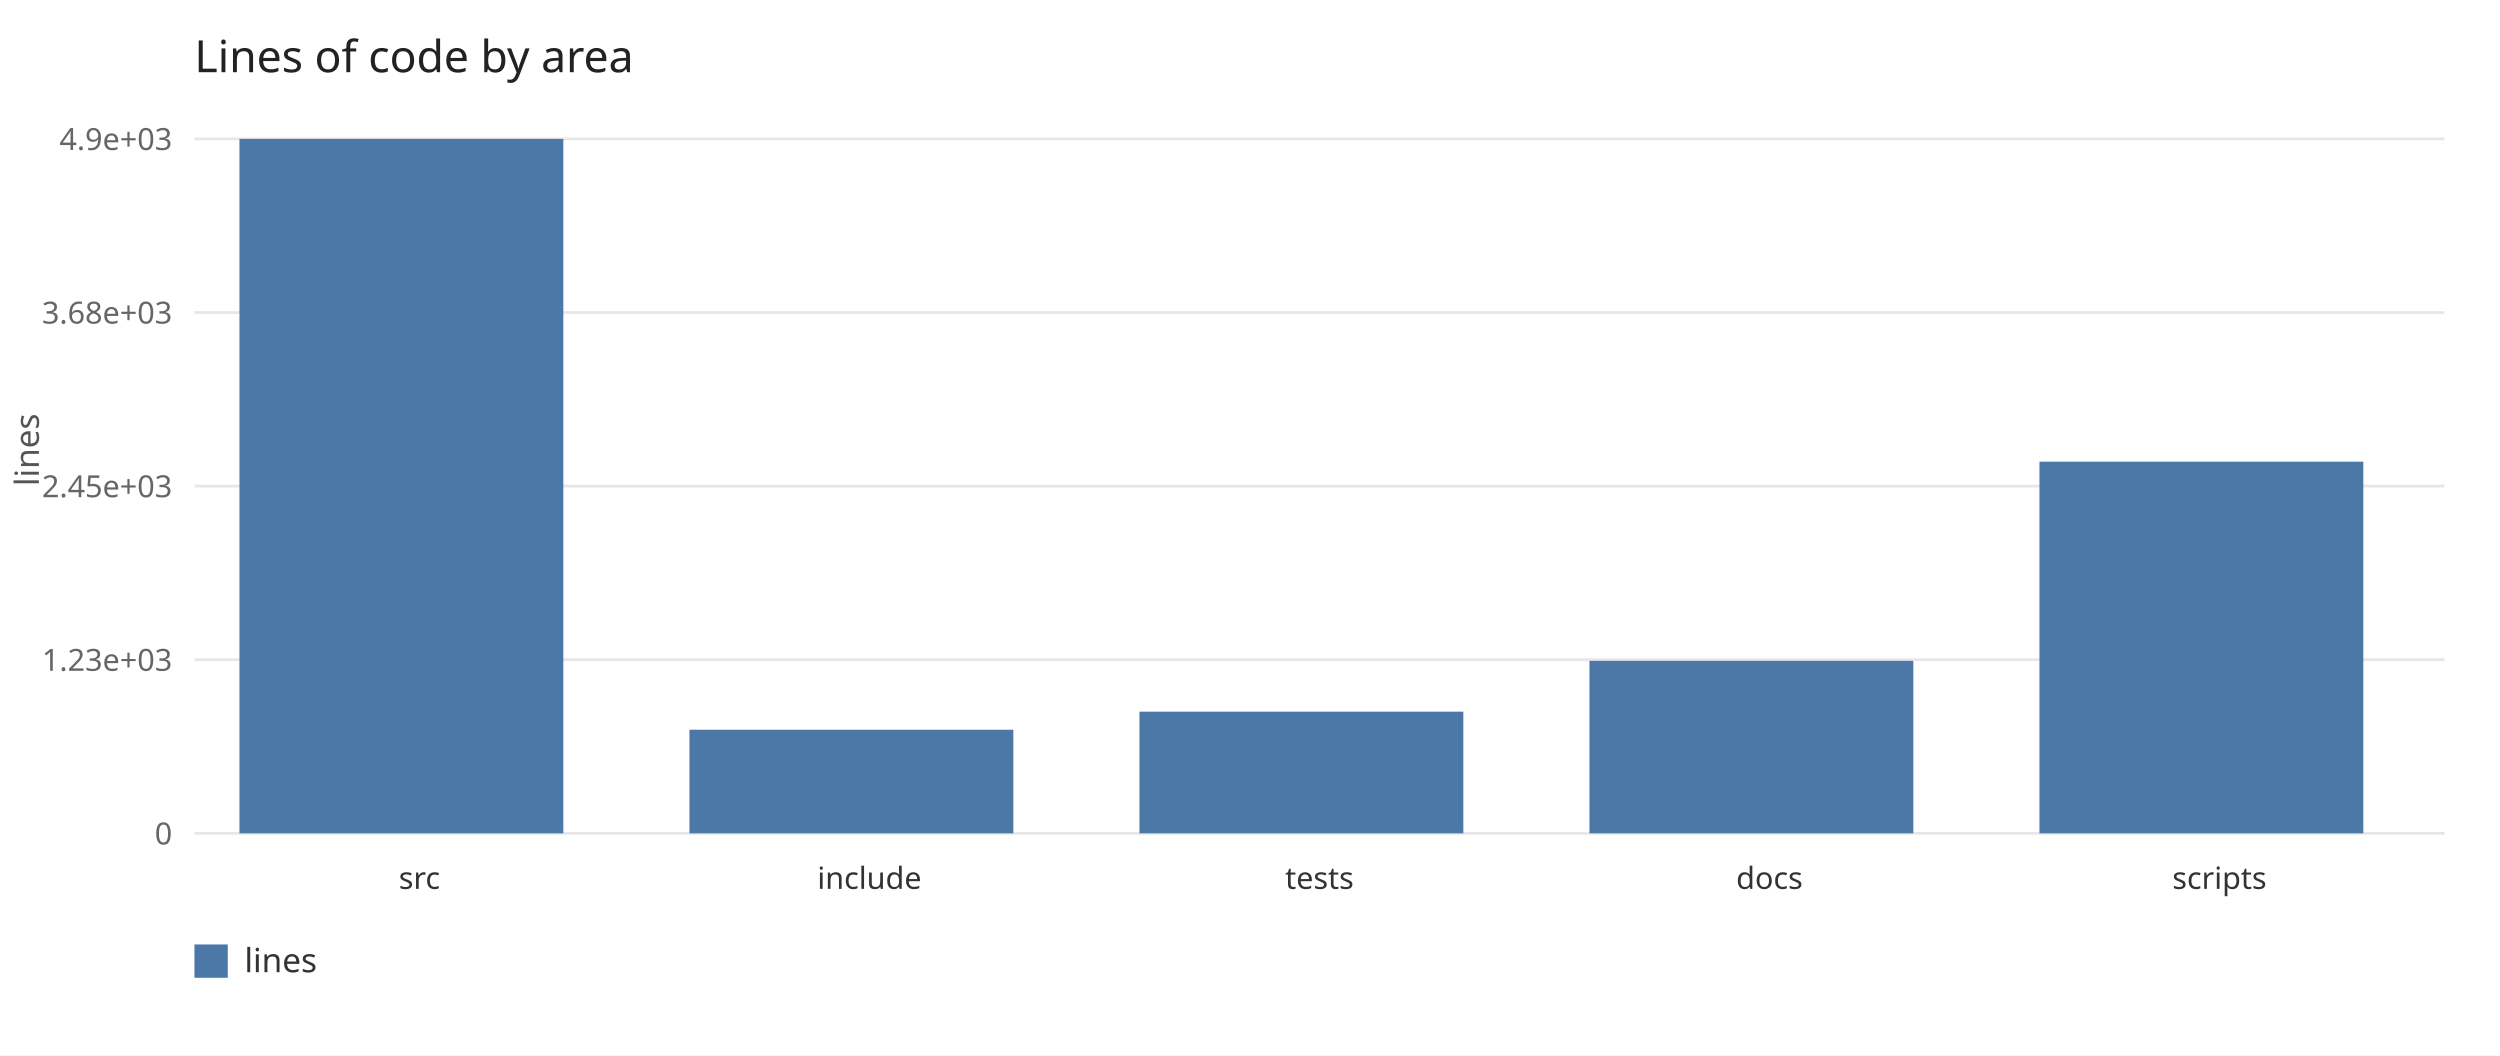
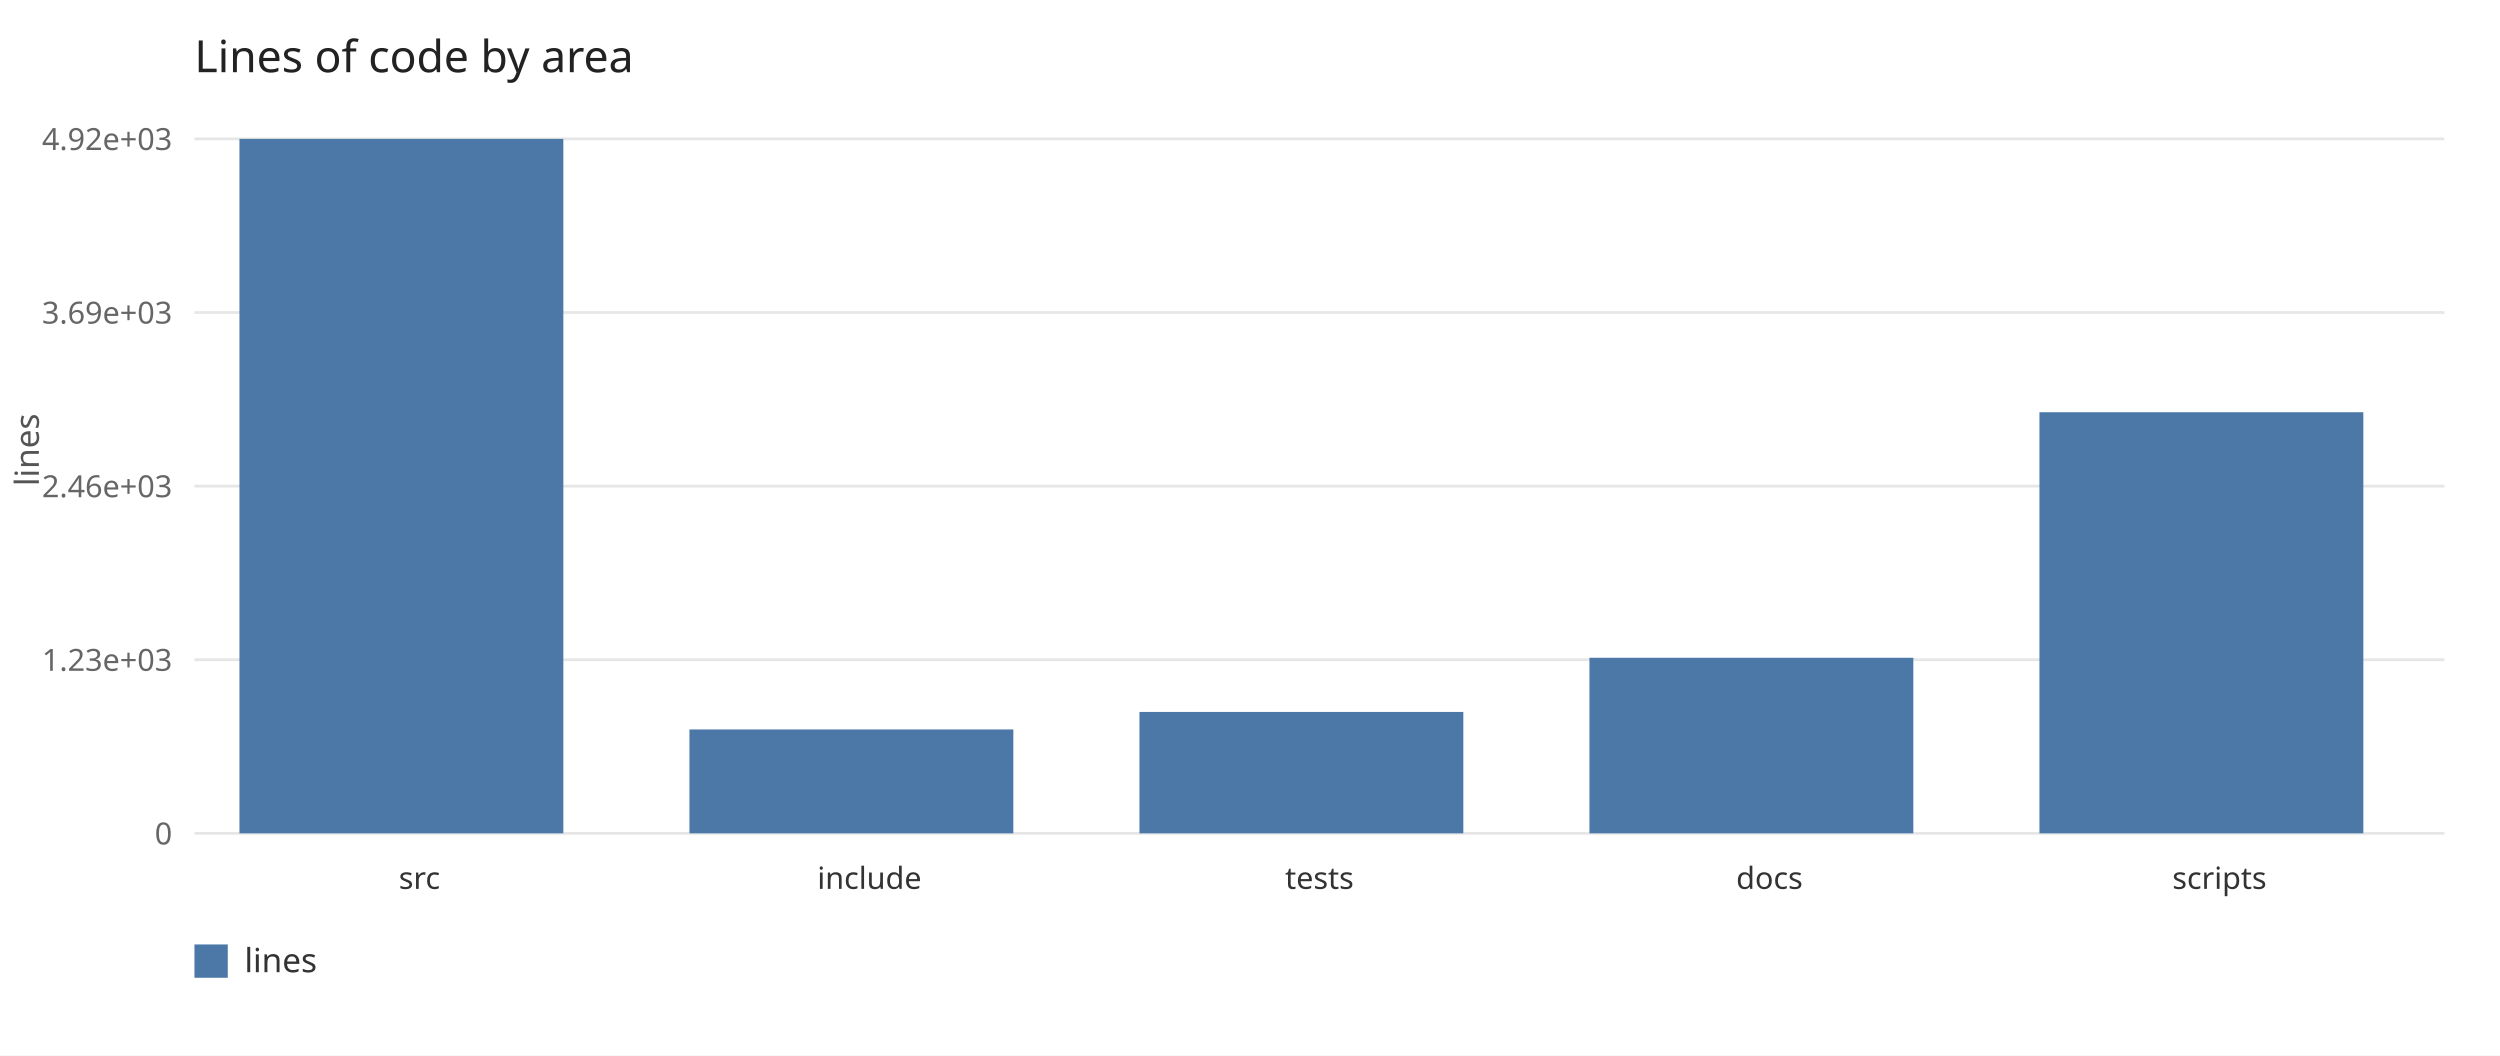
<svg xmlns="http://www.w3.org/2000/svg" viewBox="0 0 900 380" width="900" height="380" role="img" aria-label="Lines of code by area">
  <rect width="100%" height="100%" fill="#ffffff" />
  <text x="70" y="26" font-family="sans-serif" font-size="16" fill="#222">Lines of code by area</text>
  <text x="14" y="175.0" font-family="sans-serif" font-size="12" fill="#555" transform="rotate(-90 14 175.0)">lines</text>
  <line x1="70" y1="300.0" x2="880" y2="300.0" stroke="#e6e6e6" />
  <text x="62" y="304.0" text-anchor="end" font-family="sans-serif" font-size="11" fill="#666">0</text>
  <line x1="70" y1="237.5" x2="880" y2="237.5" stroke="#e6e6e6" />
  <text x="62" y="241.5" text-anchor="end" font-family="sans-serif" font-size="11" fill="#666">1.23e+03</text>
  <line x1="70" y1="175.0" x2="880" y2="175.0" stroke="#e6e6e6" />
-   <text x="62" y="179.0" text-anchor="end" font-family="sans-serif" font-size="11" fill="#666">2.45e+03</text>
+   <text x="62" y="179.0" text-anchor="end" font-family="sans-serif" font-size="11" fill="#666">2.46e+03</text>
  <line x1="70" y1="112.5" x2="880" y2="112.5" stroke="#e6e6e6" />
-   <text x="62" y="116.5" text-anchor="end" font-family="sans-serif" font-size="11" fill="#666">3.68e+03</text>
+   <text x="62" y="116.5" text-anchor="end" font-family="sans-serif" font-size="11" fill="#666">3.69e+03</text>
  <line x1="70" y1="50.0" x2="880" y2="50.0" stroke="#e6e6e6" />
-   <text x="62" y="54.0" text-anchor="end" font-family="sans-serif" font-size="11" fill="#666">4.9e+03</text>
+   <text x="62" y="54.0" text-anchor="end" font-family="sans-serif" font-size="11" fill="#666">4.92e+03</text>
  <rect x="86.2" y="50.0" width="116.6" height="250.0" fill="#4c78a8" />
  <text x="151.0" y="320" text-anchor="middle" font-family="sans-serif" font-size="11" fill="#333">src</text>
-   <rect x="248.2" y="262.7" width="116.6" height="37.3" fill="#4c78a8" />
+   <rect x="248.2" y="262.6" width="116.6" height="37.4" fill="#4c78a8" />
  <text x="313.0" y="320" text-anchor="middle" font-family="sans-serif" font-size="11" fill="#333">include</text>
-   <rect x="410.2" y="256.2" width="116.6" height="43.8" fill="#4c78a8" />
+   <rect x="410.2" y="256.3" width="116.6" height="43.7" fill="#4c78a8" />
  <text x="475.0" y="320" text-anchor="middle" font-family="sans-serif" font-size="11" fill="#333">tests</text>
-   <rect x="572.2" y="237.9" width="116.6" height="62.1" fill="#4c78a8" />
+   <rect x="572.2" y="236.8" width="116.6" height="63.2" fill="#4c78a8" />
  <text x="637.0" y="320" text-anchor="middle" font-family="sans-serif" font-size="11" fill="#333">docs</text>
-   <rect x="734.2" y="166.2" width="116.6" height="133.8" fill="#4c78a8" />
+   <rect x="734.2" y="148.4" width="116.6" height="151.6" fill="#4c78a8" />
  <text x="799.0" y="320" text-anchor="middle" font-family="sans-serif" font-size="11" fill="#333">scripts</text>
  <rect x="70" y="340" width="12" height="12" fill="#4c78a8" />
  <text x="88" y="350" font-family="sans-serif" font-size="12" fill="#333">lines</text>
</svg>
